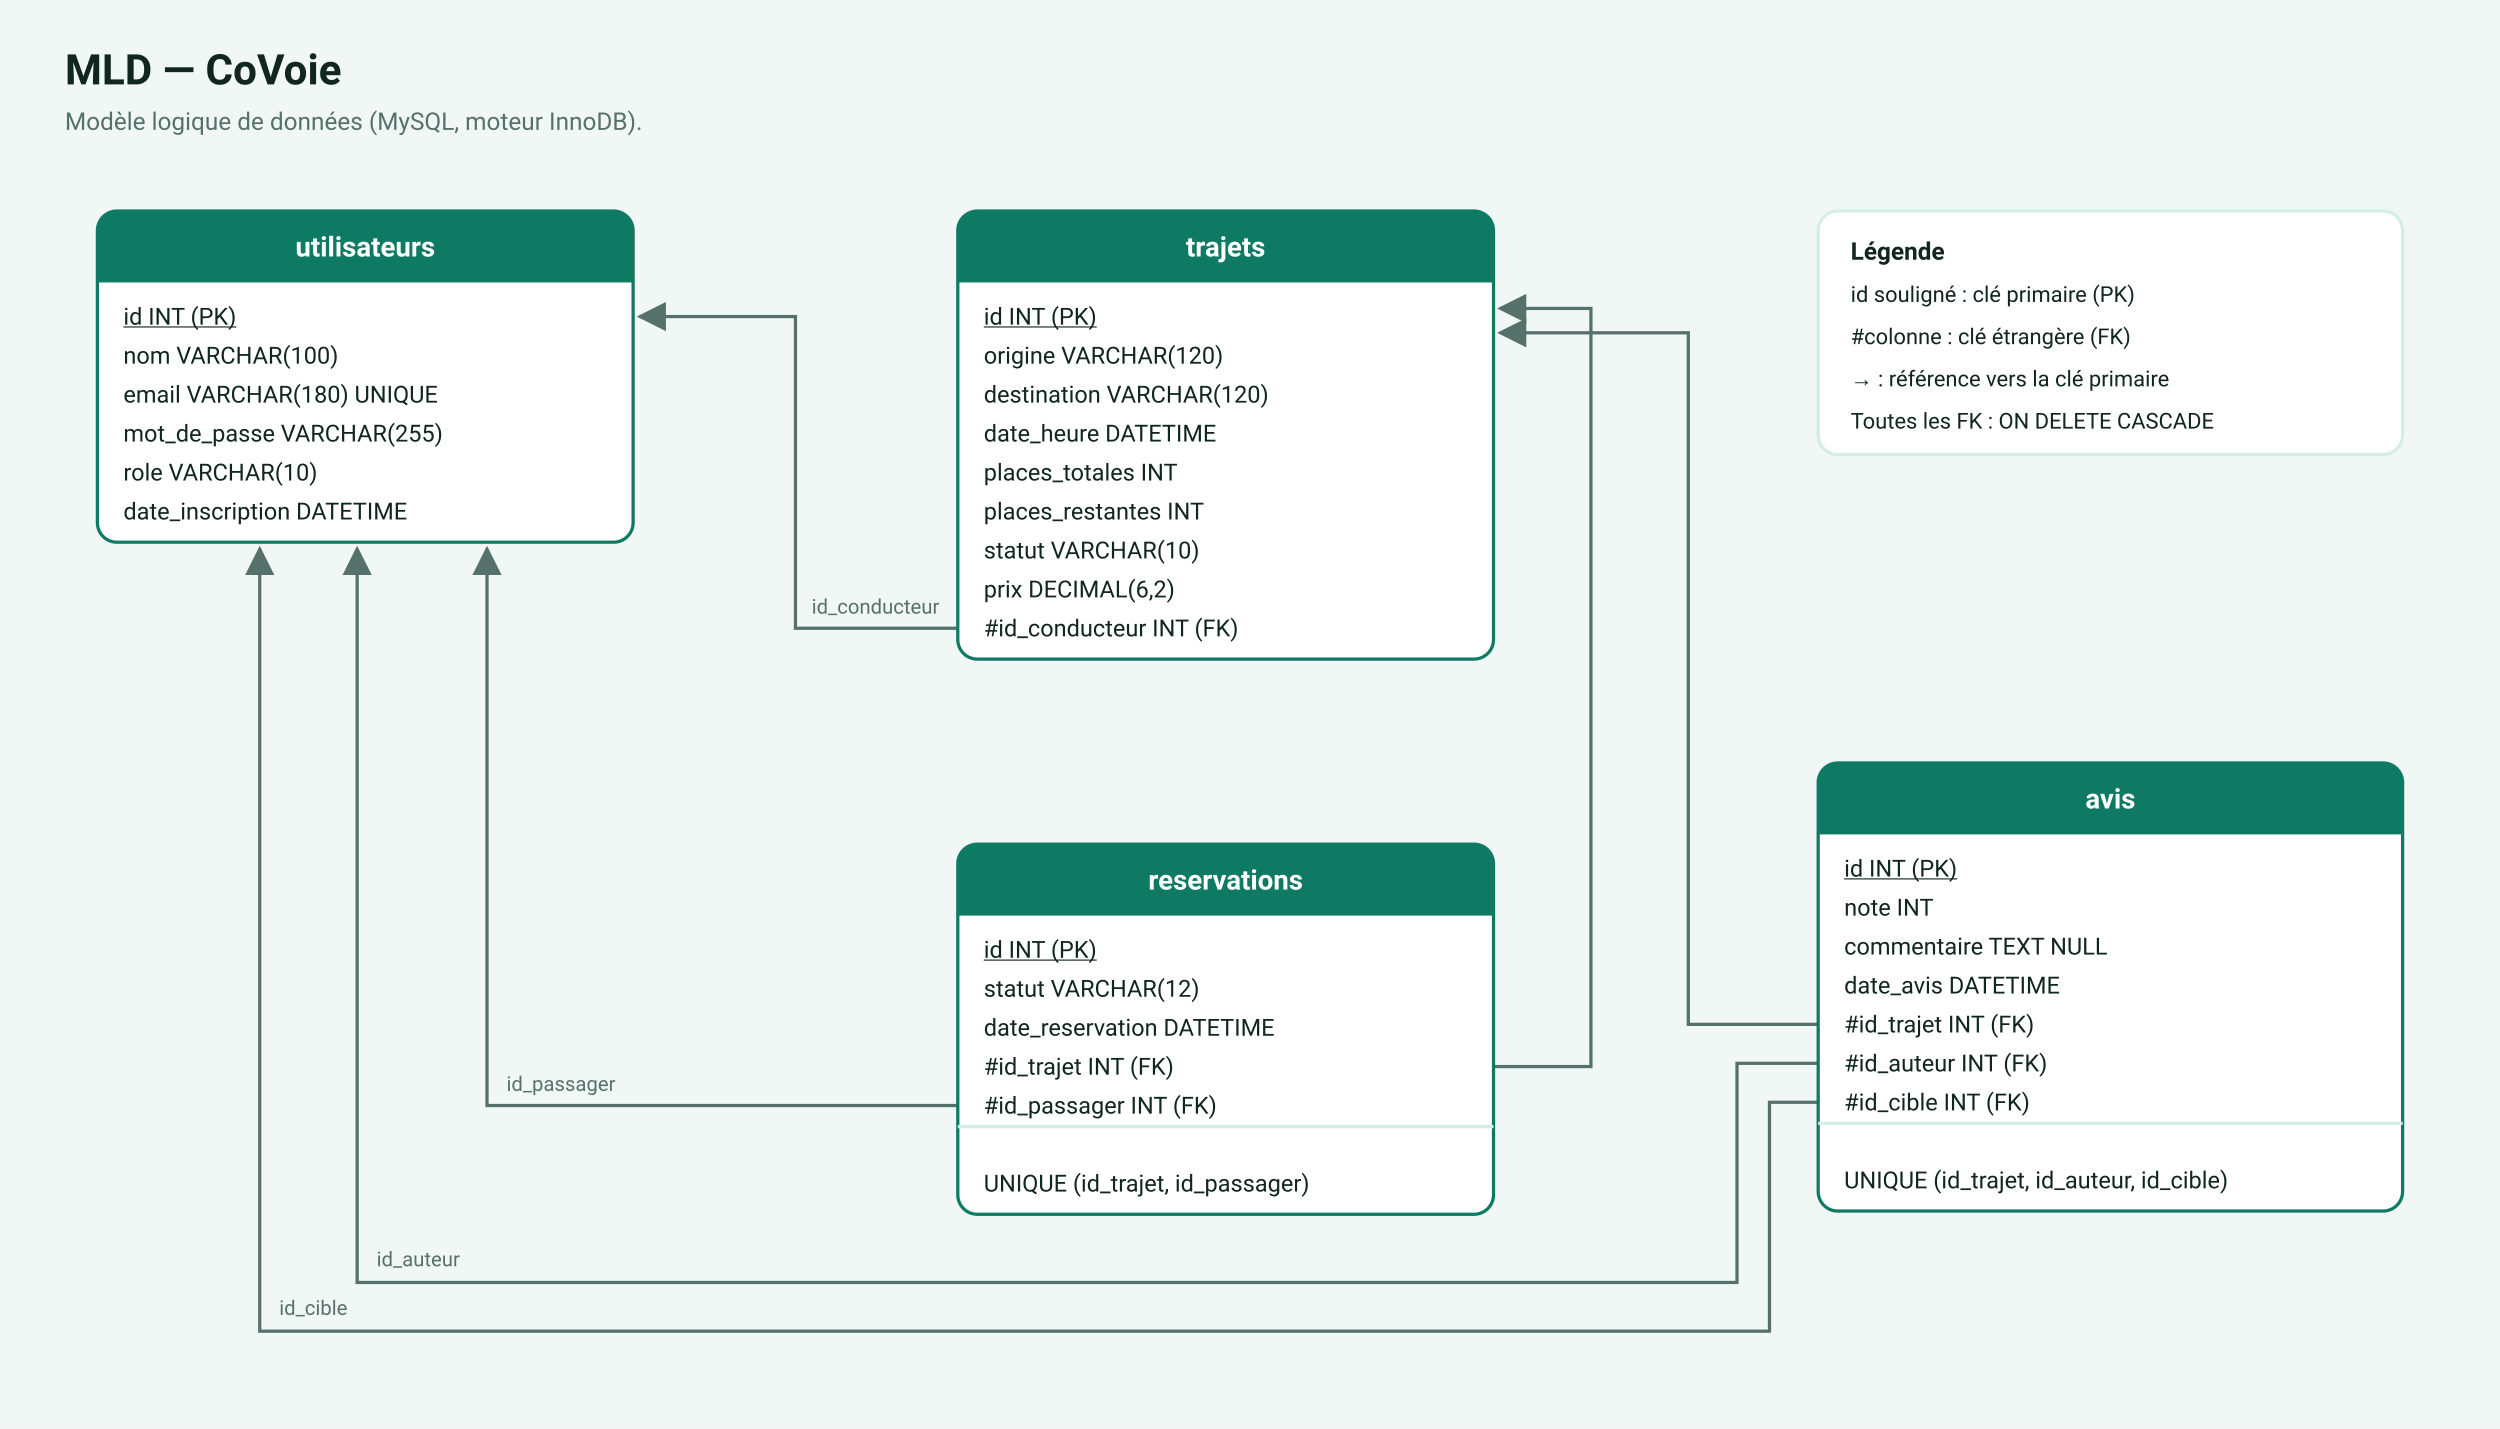
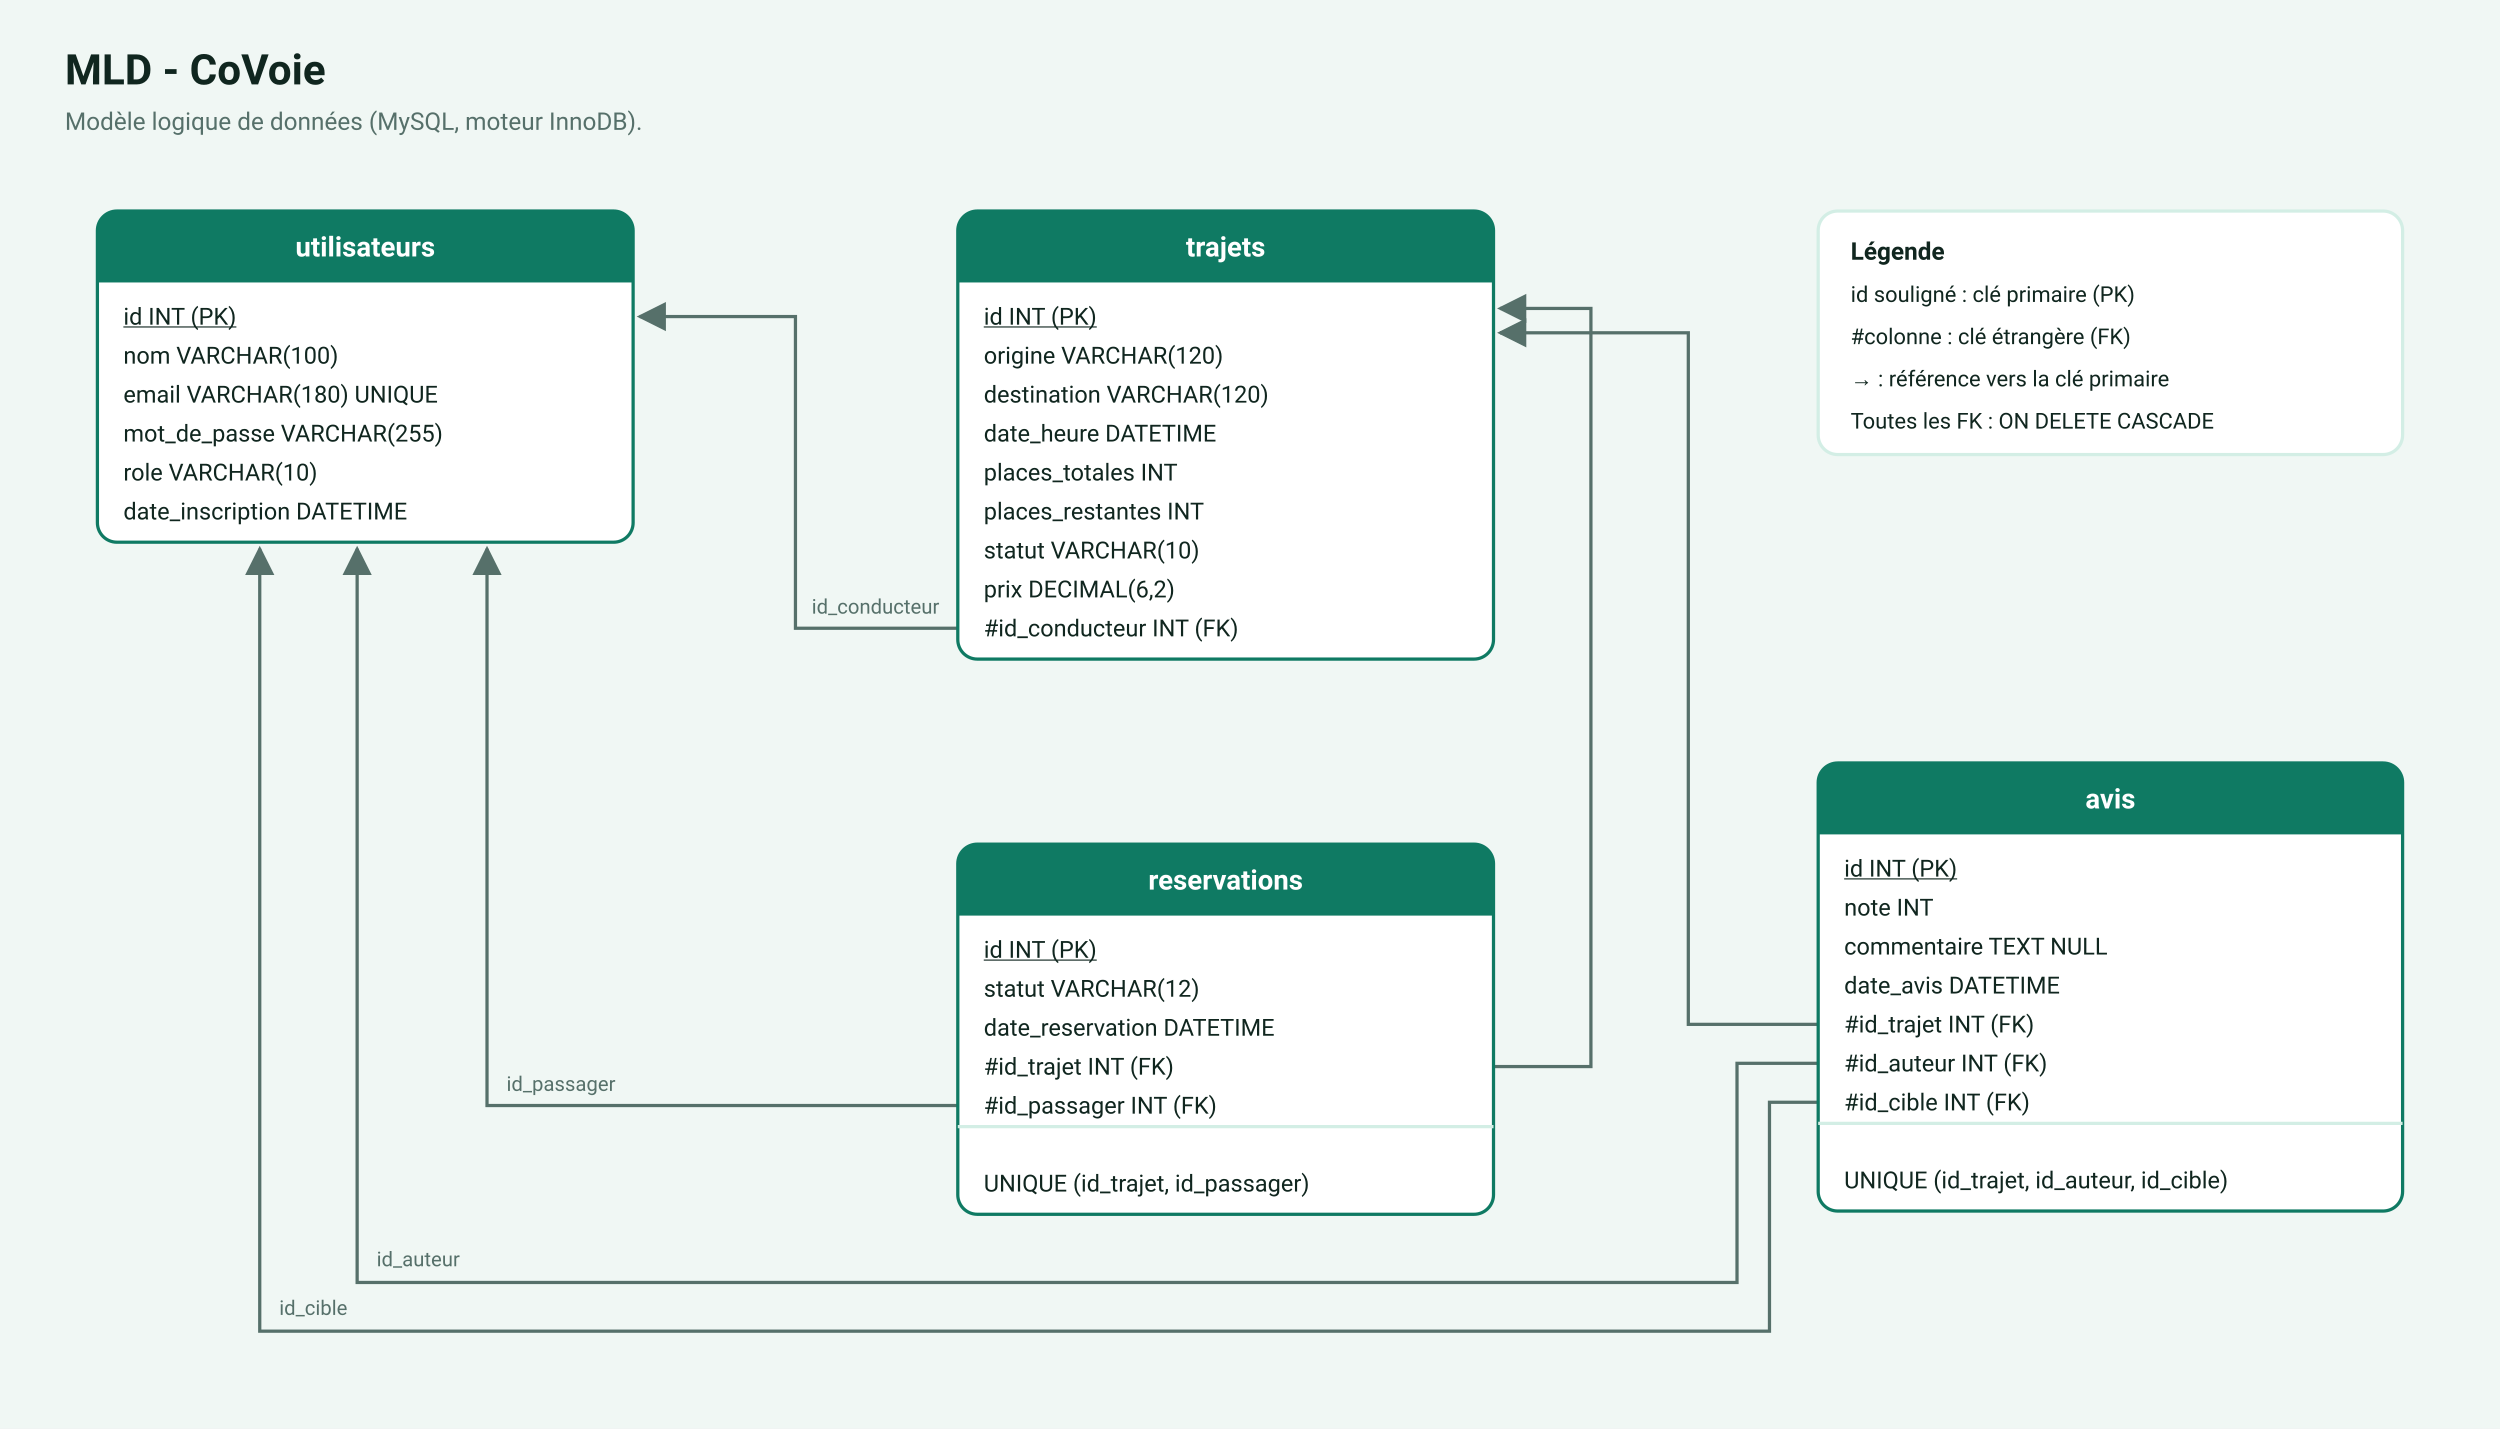
<svg xmlns="http://www.w3.org/2000/svg" width="1540" height="880" viewBox="0 0 1540 880">
  <rect width="1540" height="880" fill="#f0f7f4" />
-   <text x="40" y="52" font-family="Roboto, Arial, sans-serif" font-size="26" font-weight="700" fill="#10261f" text-anchor="start">MLD — CoVoie</text>
+   <text x="40" y="52" font-family="Roboto, Arial, sans-serif" font-size="26" font-weight="700" fill="#10261f" text-anchor="start">MLD - CoVoie</text>
  <text x="40" y="80" font-family="Roboto, Arial, sans-serif" font-size="15" font-weight="400" fill="#56706a" text-anchor="start">Modèle logique de données (MySQL, moteur InnoDB).</text>
  <defs>
    <marker id="fleche" viewBox="0 0 10 10" refX="9" refY="5" markerWidth="9" markerHeight="9" orient="auto-start-reverse">
      <path d="M0 0 L10 5 L0 10 z" fill="#56706a" />
    </marker>
    <marker id="triangle" viewBox="0 0 12 12" refX="11" refY="6" markerWidth="12" markerHeight="12" orient="auto">
      <path d="M0 0 L12 6 L0 12" fill="none" stroke="#56706a" stroke-width="1.5" />
    </marker>
  </defs>
  <path d="M590 387 H 490 V 195 H 394" fill="none" stroke="#56706a" stroke-width="2" marker-end="url(#fleche)" />
  <path d="M590 681 H 300 V 338" fill="none" stroke="#56706a" stroke-width="2" marker-end="url(#fleche)" />
  <path d="M920 657 H 980 V 190 H 924" fill="none" stroke="#56706a" stroke-width="2" marker-end="url(#fleche)" />
  <path d="M1120 631 H 1040 V 205 H 924" fill="none" stroke="#56706a" stroke-width="2" marker-end="url(#fleche)" />
  <path d="M1120 655 H 1070 V 790 H 220 V 338" fill="none" stroke="#56706a" stroke-width="2" marker-end="url(#fleche)" />
  <path d="M1120 679 H 1090 V 820 H 160 V 338" fill="none" stroke="#56706a" stroke-width="2" marker-end="url(#fleche)" />
  <text x="232" y="780" font-family="Roboto, Arial, sans-serif" font-size="12.5" font-weight="400" fill="#56706a" text-anchor="start">id_auteur</text>
  <text x="172" y="810" font-family="Roboto, Arial, sans-serif" font-size="12.5" font-weight="400" fill="#56706a" text-anchor="start">id_cible</text>
  <text x="312" y="672" font-family="Roboto, Arial, sans-serif" font-size="12.5" font-weight="400" fill="#56706a" text-anchor="start">id_passager</text>
  <text x="500" y="378" font-family="Roboto, Arial, sans-serif" font-size="12.5" font-weight="400" fill="#56706a" text-anchor="start">id_conducteur</text>
  <rect x="60" y="130" width="330" height="204" rx="12" fill="#fff" stroke="#0f7a63" stroke-width="2" />
  <path d="M60 142 a12 12 0 0 1 12 -12 h306 a12 12 0 0 1 12 12 v32 h-330 z" fill="#0f7a63" />
  <text x="225.0" y="158" font-family="Roboto, Arial, sans-serif" font-size="17" font-weight="700" fill="#fff" text-anchor="middle">utilisateurs</text>
  <text x="76" y="200" font-family="Roboto, Arial, sans-serif" font-size="14.5" font-weight="400" fill="#10261f" text-anchor="start" text-decoration="underline">id  INT  (PK)</text>
  <text x="76" y="224" font-family="Roboto, Arial, sans-serif" font-size="14.5" font-weight="400" fill="#10261f" text-anchor="start">nom  VARCHAR(100)</text>
  <text x="76" y="248" font-family="Roboto, Arial, sans-serif" font-size="14.5" font-weight="400" fill="#10261f" text-anchor="start">email  VARCHAR(180)  UNIQUE</text>
  <text x="76" y="272" font-family="Roboto, Arial, sans-serif" font-size="14.5" font-weight="400" fill="#10261f" text-anchor="start">mot_de_passe  VARCHAR(255)</text>
  <text x="76" y="296" font-family="Roboto, Arial, sans-serif" font-size="14.5" font-weight="400" fill="#10261f" text-anchor="start">role  VARCHAR(10)</text>
  <text x="76" y="320" font-family="Roboto, Arial, sans-serif" font-size="14.5" font-weight="400" fill="#10261f" text-anchor="start">date_inscription  DATETIME</text>
  <rect x="590" y="130" width="330" height="276" rx="12" fill="#fff" stroke="#0f7a63" stroke-width="2" />
  <path d="M590 142 a12 12 0 0 1 12 -12 h306 a12 12 0 0 1 12 12 v32 h-330 z" fill="#0f7a63" />
  <text x="755.0" y="158" font-family="Roboto, Arial, sans-serif" font-size="17" font-weight="700" fill="#fff" text-anchor="middle">trajets</text>
  <text x="606" y="200" font-family="Roboto, Arial, sans-serif" font-size="14.5" font-weight="400" fill="#10261f" text-anchor="start" text-decoration="underline">id  INT  (PK)</text>
  <text x="606" y="224" font-family="Roboto, Arial, sans-serif" font-size="14.5" font-weight="400" fill="#10261f" text-anchor="start">origine  VARCHAR(120)</text>
  <text x="606" y="248" font-family="Roboto, Arial, sans-serif" font-size="14.5" font-weight="400" fill="#10261f" text-anchor="start">destination  VARCHAR(120)</text>
  <text x="606" y="272" font-family="Roboto, Arial, sans-serif" font-size="14.5" font-weight="400" fill="#10261f" text-anchor="start">date_heure  DATETIME</text>
  <text x="606" y="296" font-family="Roboto, Arial, sans-serif" font-size="14.5" font-weight="400" fill="#10261f" text-anchor="start">places_totales  INT</text>
  <text x="606" y="320" font-family="Roboto, Arial, sans-serif" font-size="14.5" font-weight="400" fill="#10261f" text-anchor="start">places_restantes  INT</text>
  <text x="606" y="344" font-family="Roboto, Arial, sans-serif" font-size="14.5" font-weight="400" fill="#10261f" text-anchor="start">statut  VARCHAR(10)</text>
  <text x="606" y="368" font-family="Roboto, Arial, sans-serif" font-size="14.5" font-weight="400" fill="#10261f" text-anchor="start">prix  DECIMAL(6,2)</text>
  <text x="606" y="392" font-family="Roboto, Arial, sans-serif" font-size="14.5" font-weight="400" fill="#10261f" text-anchor="start">#id_conducteur  INT  (FK)</text>
  <rect x="590" y="520" width="330" height="228" rx="12" fill="#fff" stroke="#0f7a63" stroke-width="2" />
  <path d="M590 532 a12 12 0 0 1 12 -12 h306 a12 12 0 0 1 12 12 v32 h-330 z" fill="#0f7a63" />
  <text x="755.0" y="548" font-family="Roboto, Arial, sans-serif" font-size="17" font-weight="700" fill="#fff" text-anchor="middle">reservations</text>
  <text x="606" y="590" font-family="Roboto, Arial, sans-serif" font-size="14.5" font-weight="400" fill="#10261f" text-anchor="start" text-decoration="underline">id  INT  (PK)</text>
  <text x="606" y="614" font-family="Roboto, Arial, sans-serif" font-size="14.5" font-weight="400" fill="#10261f" text-anchor="start">statut  VARCHAR(12)</text>
  <text x="606" y="638" font-family="Roboto, Arial, sans-serif" font-size="14.5" font-weight="400" fill="#10261f" text-anchor="start">date_reservation  DATETIME</text>
  <text x="606" y="662" font-family="Roboto, Arial, sans-serif" font-size="14.5" font-weight="400" fill="#10261f" text-anchor="start">#id_trajet  INT  (FK)</text>
  <text x="606" y="686" font-family="Roboto, Arial, sans-serif" font-size="14.5" font-weight="400" fill="#10261f" text-anchor="start">#id_passager  INT  (FK)</text>
  <line x1="590" y1="694" x2="920" y2="694" stroke="#d3eee5" stroke-width="2" />
  <text x="606" y="734" font-family="Roboto, Arial, sans-serif" font-size="14.5" font-weight="400" fill="#10261f" text-anchor="start">UNIQUE (id_trajet, id_passager)</text>
  <rect x="1120" y="470" width="360" height="276" rx="12" fill="#fff" stroke="#0f7a63" stroke-width="2" />
  <path d="M1120 482 a12 12 0 0 1 12 -12 h336 a12 12 0 0 1 12 12 v32 h-360 z" fill="#0f7a63" />
  <text x="1300.0" y="498" font-family="Roboto, Arial, sans-serif" font-size="17" font-weight="700" fill="#fff" text-anchor="middle">avis</text>
  <text x="1136" y="540" font-family="Roboto, Arial, sans-serif" font-size="14.5" font-weight="400" fill="#10261f" text-anchor="start" text-decoration="underline">id  INT  (PK)</text>
  <text x="1136" y="564" font-family="Roboto, Arial, sans-serif" font-size="14.5" font-weight="400" fill="#10261f" text-anchor="start">note  INT</text>
  <text x="1136" y="588" font-family="Roboto, Arial, sans-serif" font-size="14.5" font-weight="400" fill="#10261f" text-anchor="start">commentaire  TEXT  NULL</text>
  <text x="1136" y="612" font-family="Roboto, Arial, sans-serif" font-size="14.5" font-weight="400" fill="#10261f" text-anchor="start">date_avis  DATETIME</text>
  <text x="1136" y="636" font-family="Roboto, Arial, sans-serif" font-size="14.5" font-weight="400" fill="#10261f" text-anchor="start">#id_trajet  INT  (FK)</text>
  <text x="1136" y="660" font-family="Roboto, Arial, sans-serif" font-size="14.5" font-weight="400" fill="#10261f" text-anchor="start">#id_auteur  INT  (FK)</text>
  <text x="1136" y="684" font-family="Roboto, Arial, sans-serif" font-size="14.5" font-weight="400" fill="#10261f" text-anchor="start">#id_cible  INT  (FK)</text>
  <line x1="1120" y1="692" x2="1480" y2="692" stroke="#d3eee5" stroke-width="2" />
  <text x="1136" y="732" font-family="Roboto, Arial, sans-serif" font-size="14.5" font-weight="400" fill="#10261f" text-anchor="start">UNIQUE (id_trajet, id_auteur, id_cible)</text>
  <rect x="1120" y="130" width="360" height="150" rx="12" fill="#fff" stroke="#d3eee5" stroke-width="2" />
  <text x="1140" y="160" font-family="Roboto, Arial, sans-serif" font-size="15" font-weight="700" fill="#10261f" text-anchor="start">Légende</text>
  <text x="1140" y="186" font-family="Roboto, Arial, sans-serif" font-size="13.5" font-weight="400" fill="#10261f" text-anchor="start">id souligné : clé primaire (PK)</text>
  <text x="1140" y="212" font-family="Roboto, Arial, sans-serif" font-size="13.5" font-weight="400" fill="#10261f" text-anchor="start">#colonne : clé étrangère (FK)</text>
  <text x="1140" y="238" font-family="Roboto, Arial, sans-serif" font-size="13.5" font-weight="400" fill="#10261f" text-anchor="start">→ : référence vers la clé primaire</text>
  <text x="1140" y="264" font-family="Roboto, Arial, sans-serif" font-size="13.5" font-weight="400" fill="#10261f" text-anchor="start">Toutes les FK : ON DELETE CASCADE</text>
</svg>
